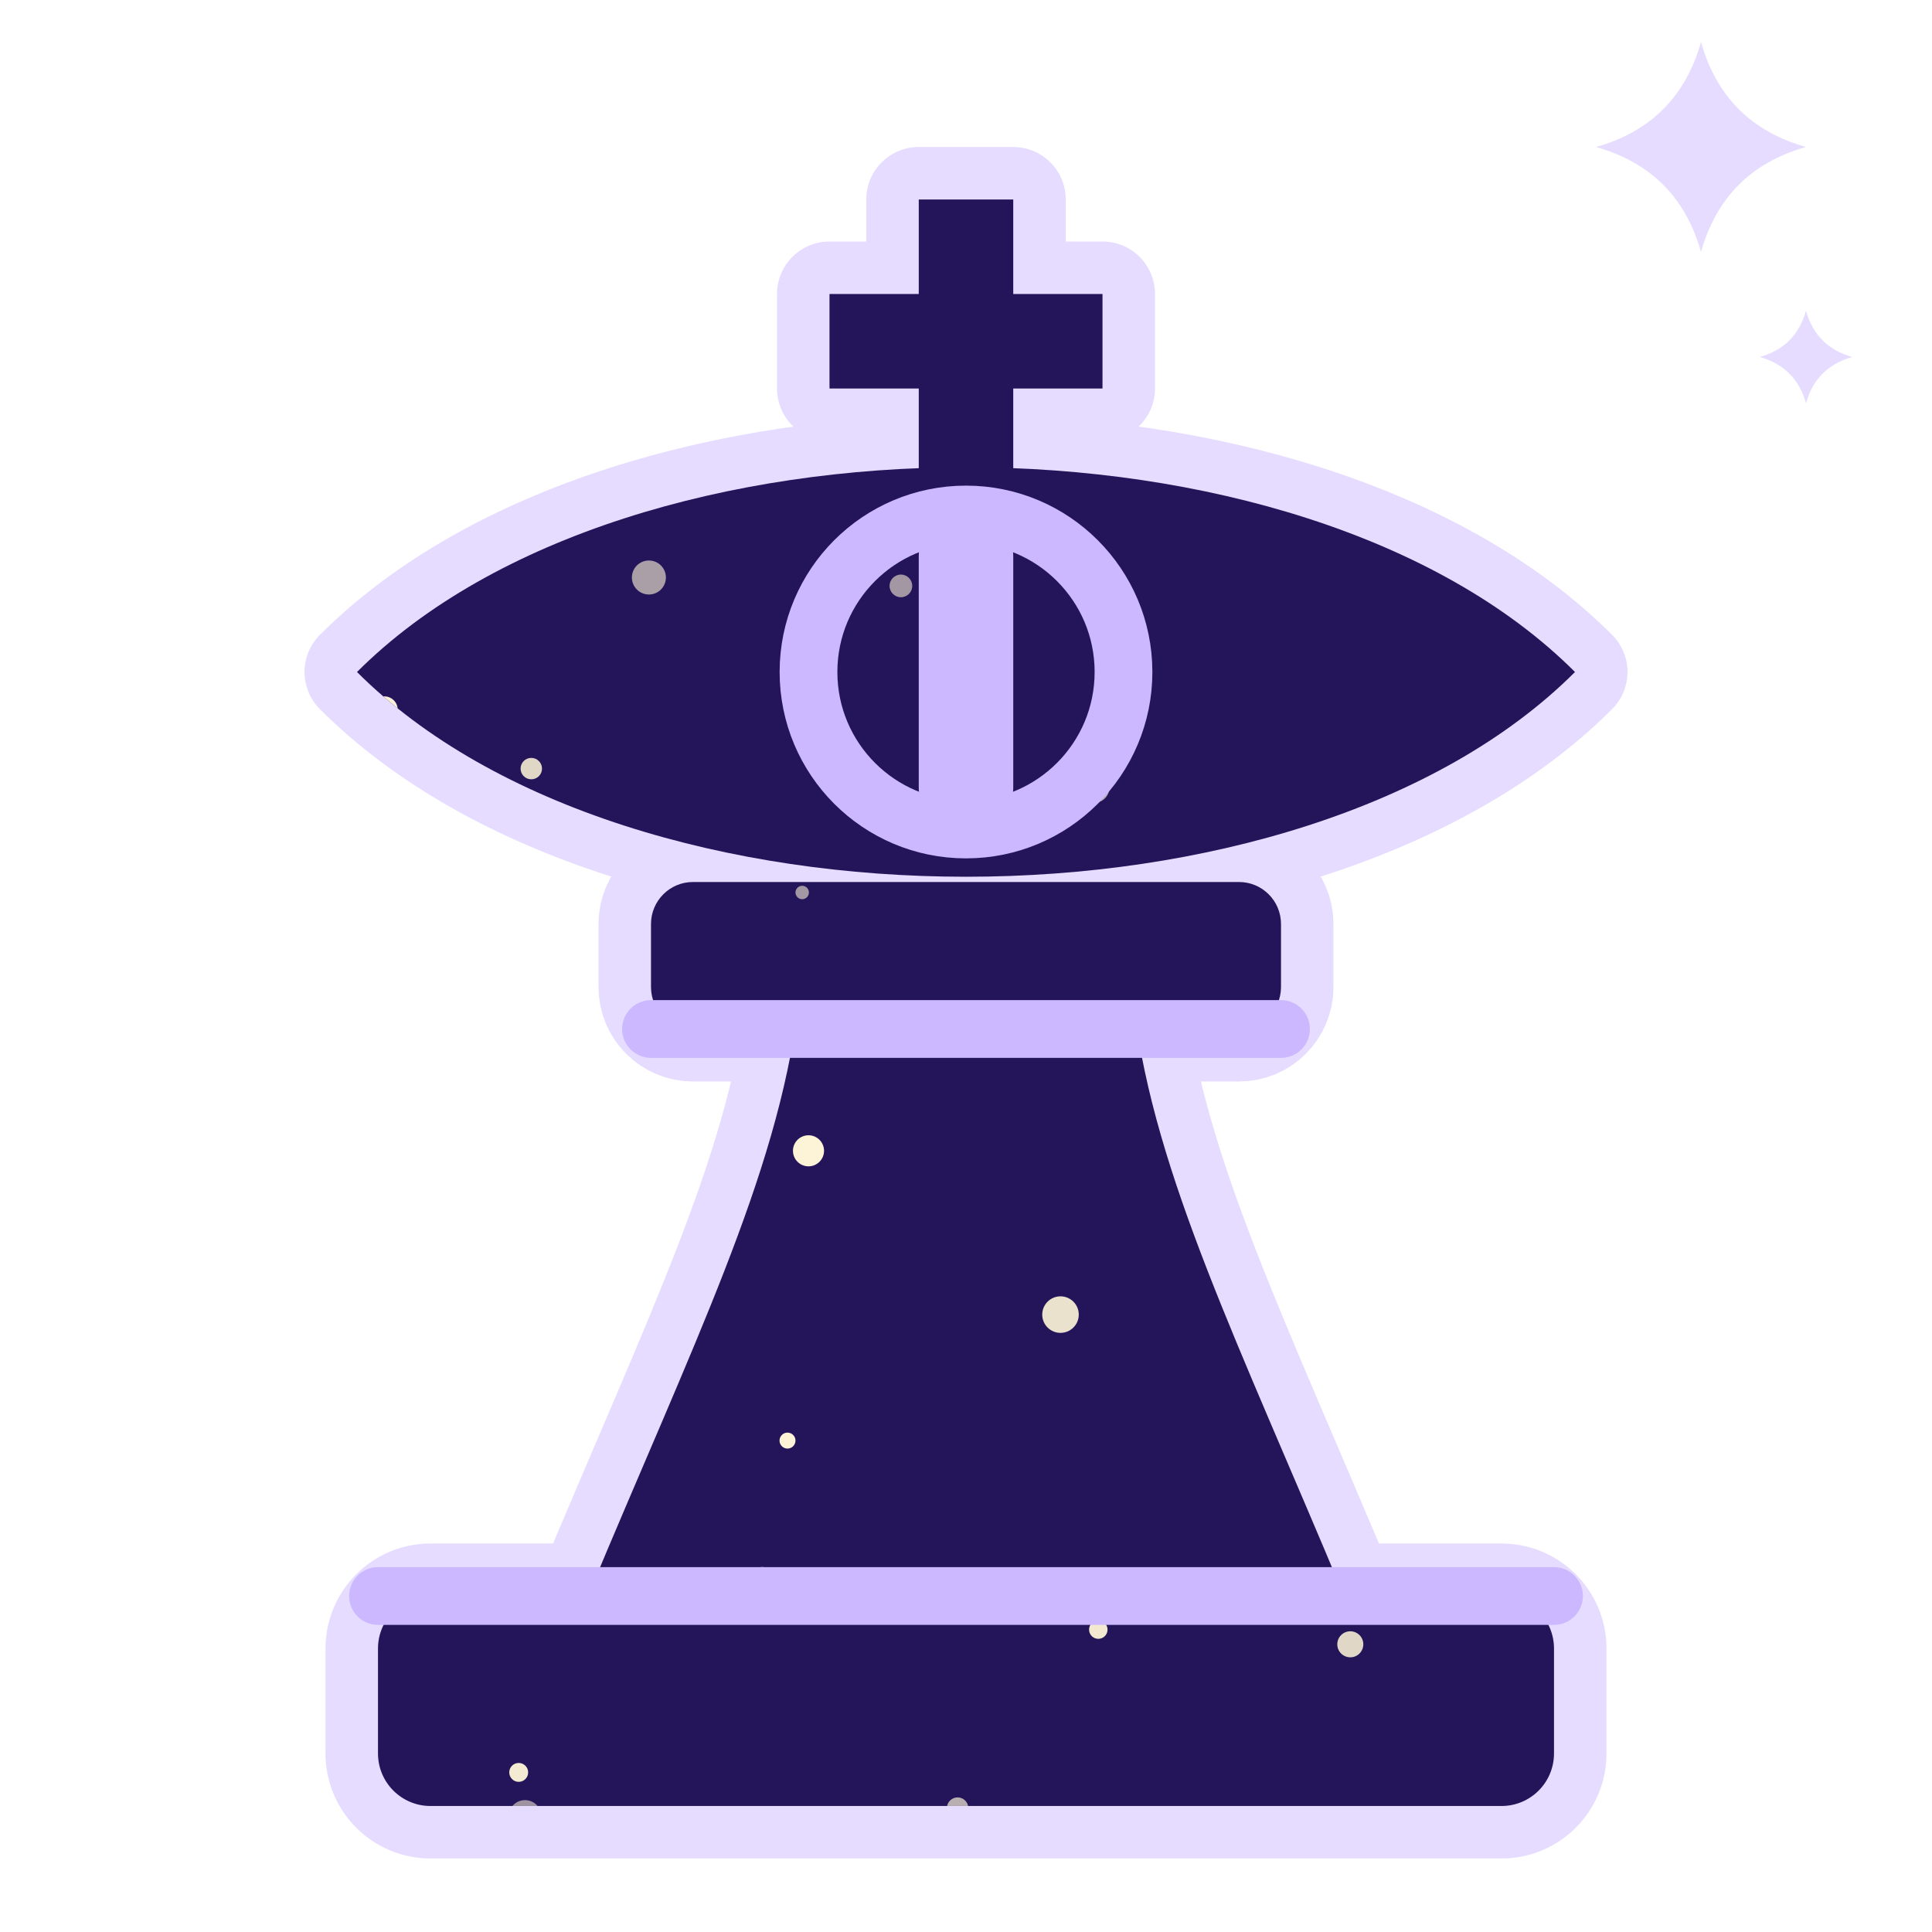
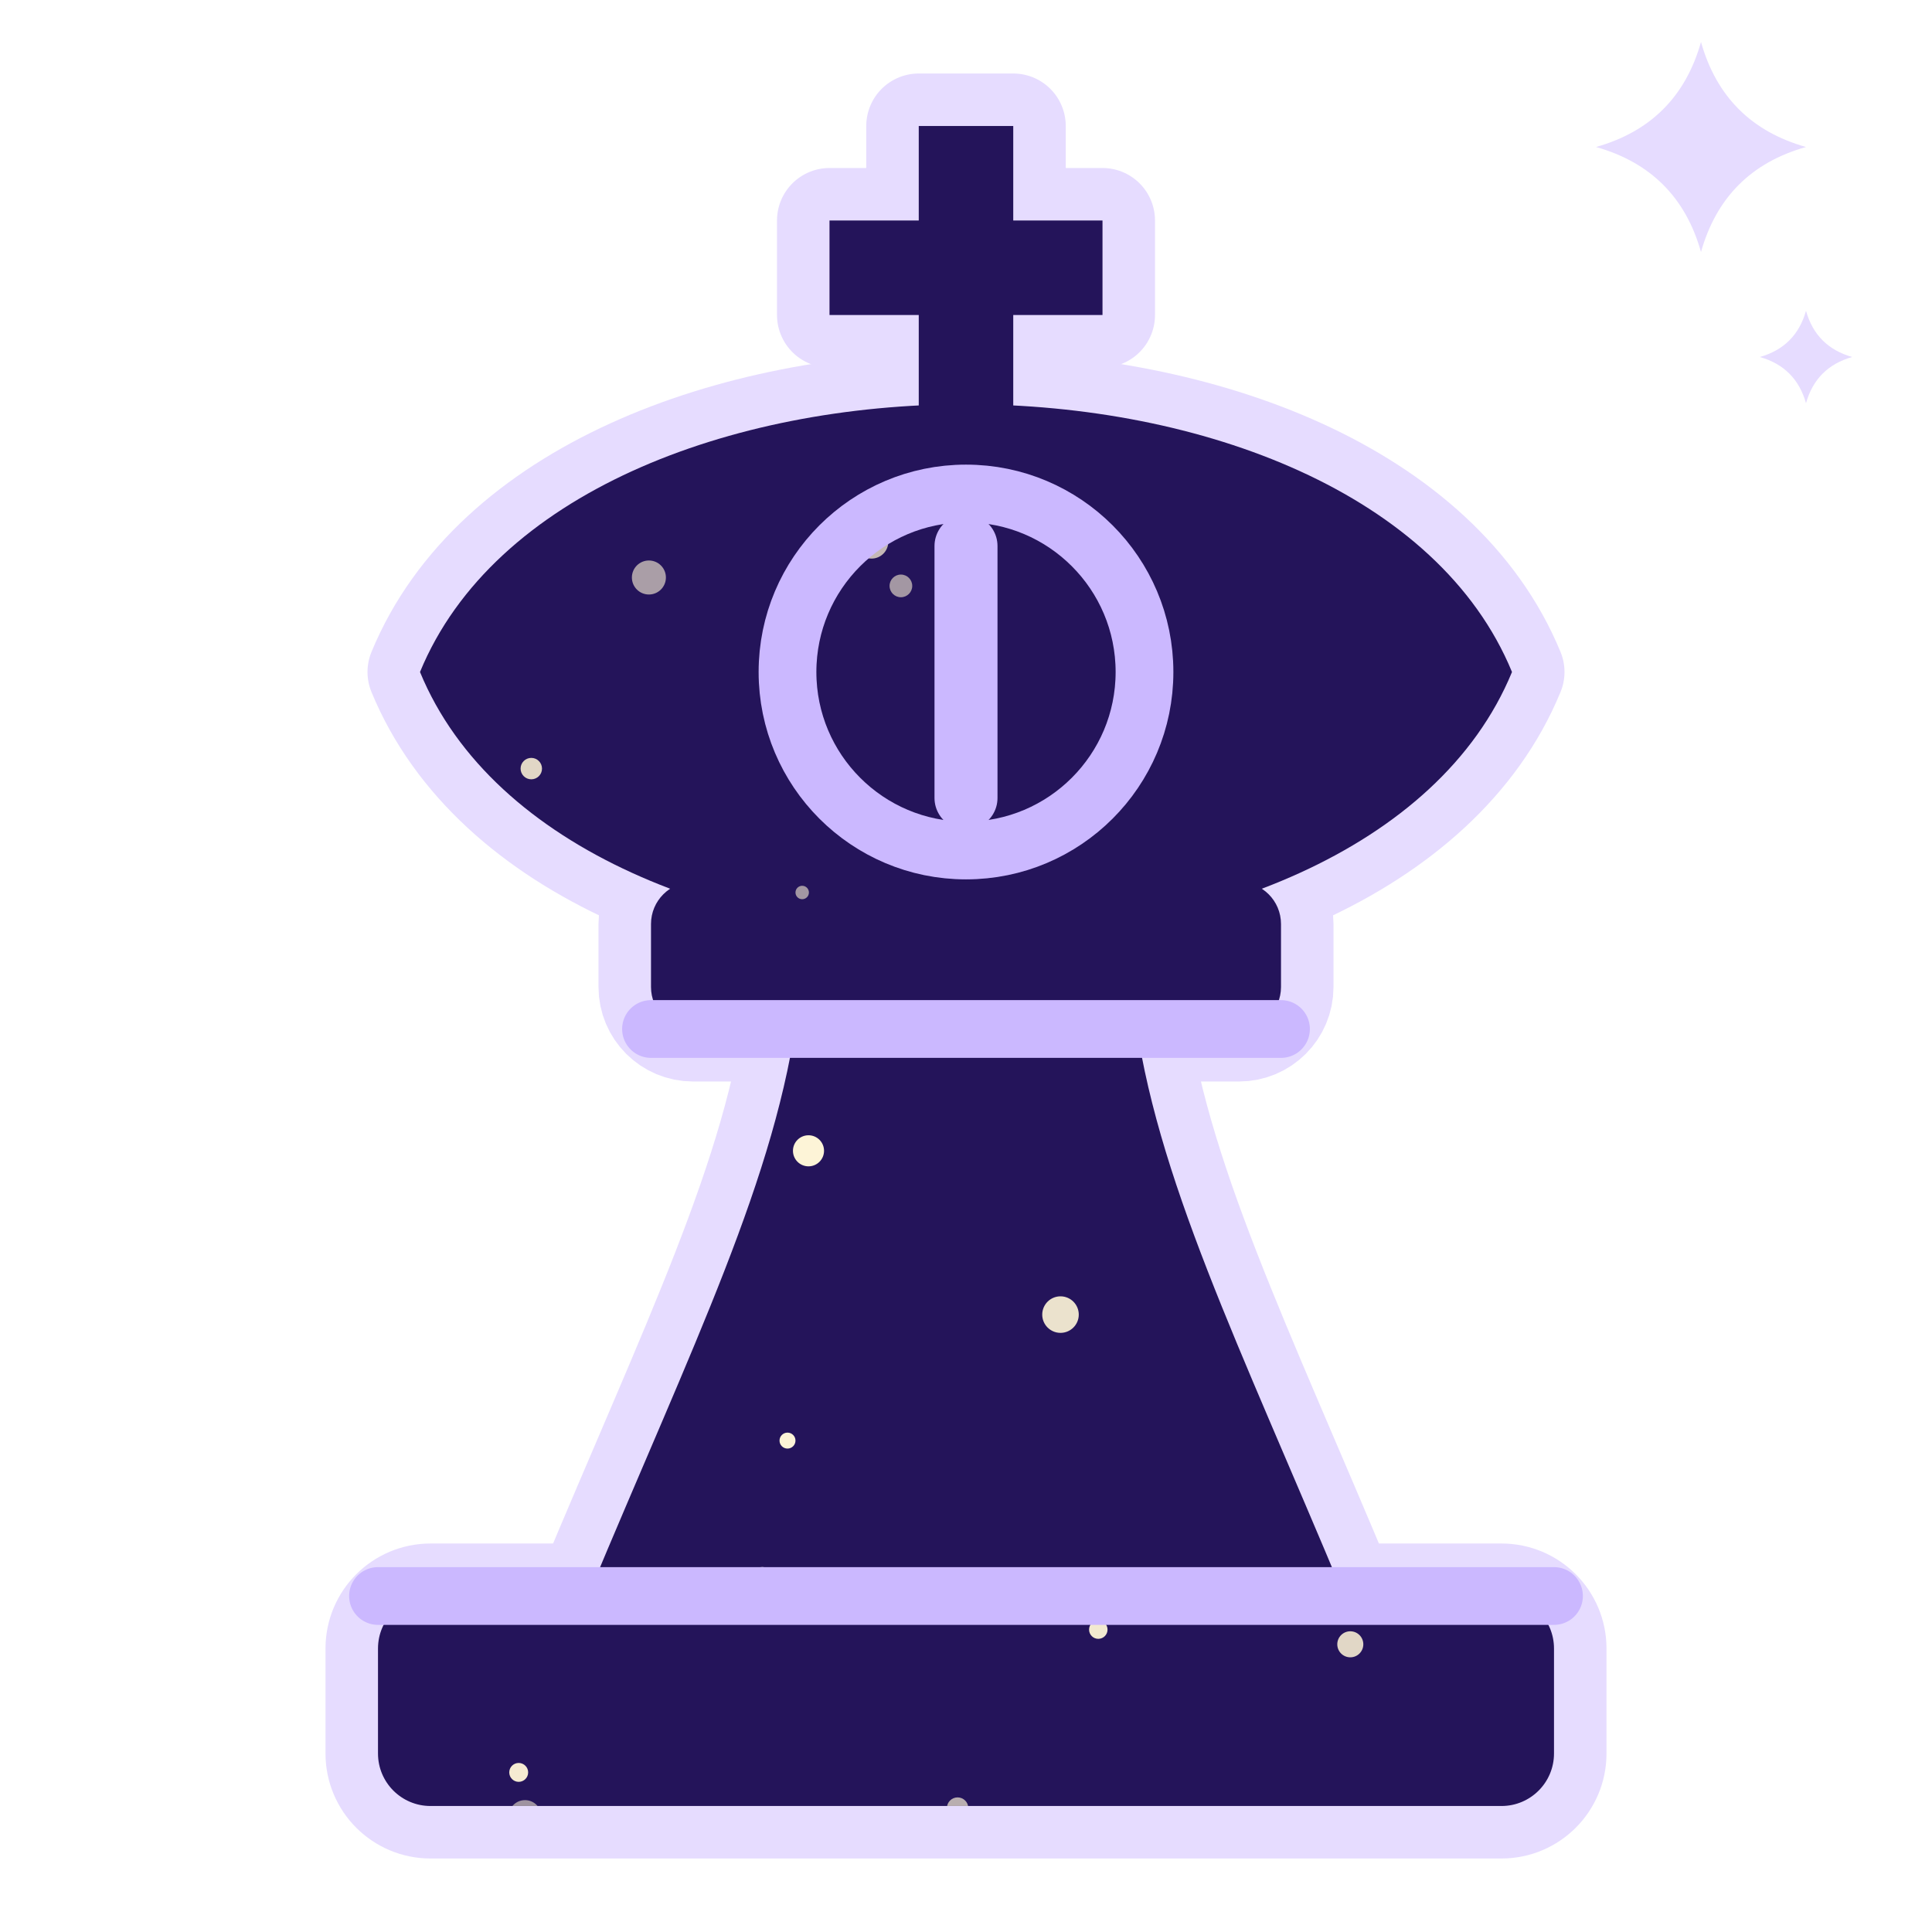
<svg xmlns="http://www.w3.org/2000/svg" viewBox="4 2 92 92">
  <defs>
    <clipPath id="gabEc">
      <rect x="22" y="78" width="56" height="10" rx="2.5" />
      <path d="M32 78 C37 66 41 58 42 50 H58 C59 58 63 66 68 78 Z" />
      <rect x="35" y="44" width="30" height="7" rx="2" />
-       <path d="M47.75 27 V20.5 H43.5 V16 H47.75 V11.5 H52.25 V16 H56.5 V20.5 H52.25 V27 Z" />
-       <path d="M21 34 C34 21 66 21 79 34 C66 47 34 47 21 34 Z" />
+       <path d="M47.75 23 V17 H43.5 V12.5 H47.75 V8 H52.25 V12.5 H56.5 V17 H52.25 V23 Z" />
+       <path d="M24 34 C31 17 69 17 76 34 C69 51 31 51 24 34 Z" />
    </clipPath>
  </defs>
  <g fill="#e6dcff" stroke="#e6dcff" stroke-width="5.0" stroke-linejoin="round">
    <rect x="22" y="78" width="56" height="10" rx="2.5" />
    <path d="M32 78 C37 66 41 58 42 50 H58 C59 58 63 66 68 78 Z" />
    <rect x="35" y="44" width="30" height="7" rx="2" />
-     <path d="M47.75 27 V20.5 H43.5 V16 H47.75 V11.5 H52.25 V16 H56.5 V20.5 H52.25 V27 Z" />
-     <path d="M21 34 C34 21 66 21 79 34 C66 47 34 47 21 34 Z" />
+     <path d="M47.75 23 V17 H43.5 V12.5 H47.75 V8 H52.25 V12.5 H56.5 V17 H52.25 V23 Z" />
+     <path d="M24 34 C31 17 69 17 76 34 C69 51 31 51 24 34 Z" />
  </g>
  <g fill="#24145a">
    <rect x="22" y="78" width="56" height="10" rx="2.5" />
    <path d="M32 78 C37 66 41 58 42 50 H58 C59 58 63 66 68 78 Z" />
    <rect x="35" y="44" width="30" height="7" rx="2" />
-     <path d="M47.75 27 V20.5 H43.5 V16 H47.75 V11.5 H52.25 V16 H56.5 V20.5 H52.25 V27 Z" />
-     <path d="M21 34 C34 21 66 21 79 34 C66 47 34 47 21 34 Z" />
+     <path d="M47.75 23 V17 H43.5 V12.5 H47.75 V8 H52.25 V12.5 H56.5 V17 H52.25 V23 Z" />
+     <path d="M24 34 C31 17 69 17 76 34 C69 51 31 51 24 34 Z" />
  </g>
  <g clip-path="url(#gabEc)">
    <circle cx="56.3" cy="79.6" r="0.44" fill="#fff6d8" opacity="0.94" />
    <circle cx="28.7" cy="86.4" r="0.45" fill="#fff6d8" opacity="0.95" />
    <circle cx="61.9" cy="59.7" r="0.37" fill="#fff6d8" opacity="0.74" />
    <circle cx="49.6" cy="88.1" r="0.51" fill="#fff6d8" opacity="0.68" />
    <circle cx="72.7" cy="61.5" r="0.78" fill="#fff6d8" opacity="0.94" />
    <circle cx="41.5" cy="70.6" r="0.38" fill="#fff6d8" opacity="0.99" />
    <circle cx="29.3" cy="38.6" r="0.51" fill="#fff6d8" opacity="0.86" />
    <circle cx="78.2" cy="51.5" r="0.38" fill="#fff6d8" opacity="0.93" />
    <circle cx="73.1" cy="10.7" r="0.97" fill="#fff6d8" opacity="0.84" />
    <circle cx="40.3" cy="77.1" r="0.48" fill="#fff6d8" opacity="0.85" />
    <circle cx="28.2" cy="71.1" r="0.30" fill="#fff6d8" opacity="0.76" />
    <circle cx="18.2" cy="45.9" r="0.73" fill="#fff6d8" opacity="0.96" />
    <circle cx="42.6" cy="31.1" r="0.36" fill="#fff6d8" opacity="0.93" />
    <circle cx="42.5" cy="56.8" r="0.74" fill="#fff6d8" opacity="0.99" />
    <circle cx="56.1" cy="39.5" r="0.73" fill="#fff6d8" opacity="0.66" />
    <circle cx="29.0" cy="88.5" r="0.78" fill="#fff6d8" opacity="0.56" />
    <circle cx="68.3" cy="80.3" r="0.62" fill="#fff6d8" opacity="0.86" />
    <circle cx="42.2" cy="44.5" r="0.32" fill="#fff6d8" opacity="0.58" />
    <circle cx="23.0" cy="74.7" r="0.88" fill="#fff6d8" opacity="0.79" />
    <circle cx="46.9" cy="29.9" r="0.54" fill="#fff6d8" opacity="0.58" />
    <circle cx="58.9" cy="51.5" r="0.75" fill="#fff6d8" opacity="0.97" />
    <circle cx="45.5" cy="27.8" r="0.80" fill="#fff6d8" opacity="0.73" />
    <circle cx="54.5" cy="64.6" r="0.87" fill="#fff6d8" opacity="0.91" />
    <circle cx="22.3" cy="35.8" r="0.64" fill="#fff6d8" opacity="0.98" />
    <circle cx="81.3" cy="19.8" r="0.93" fill="#fff6d8" opacity="0.56" />
    <circle cx="34.9" cy="29.5" r="0.81" fill="#fff6d8" opacity="0.61" />
  </g>
  <g fill="none" stroke="#cbb8ff" stroke-width="2.75" stroke-linecap="round">
    <path d="M22 78 H78" />
    <path d="M35 51 H65" />
-     <circle cx="50" cy="34" r="7.5" />
-     <path d="M50 28.5 V39.5" stroke-width="4.5" />
+     <circle cx="50" cy="34" r="8.5" />
+     <path d="M50 28 V40" stroke-width="3" />
  </g>
  <path d="M85 4 Q86.1 7.9 90 9 Q86.1 10.1 85 14 Q83.9 10.1 80 9 Q83.9 7.9 85 4 Z" fill="#e6dcff" />
  <path d="M90 16.8 Q90.484 18.516 92.2 19 Q90.484 19.484 90 21.2 Q89.516 19.484 87.8 19 Q89.516 18.516 90 16.8 Z" fill="#e6dcff" />
</svg>
